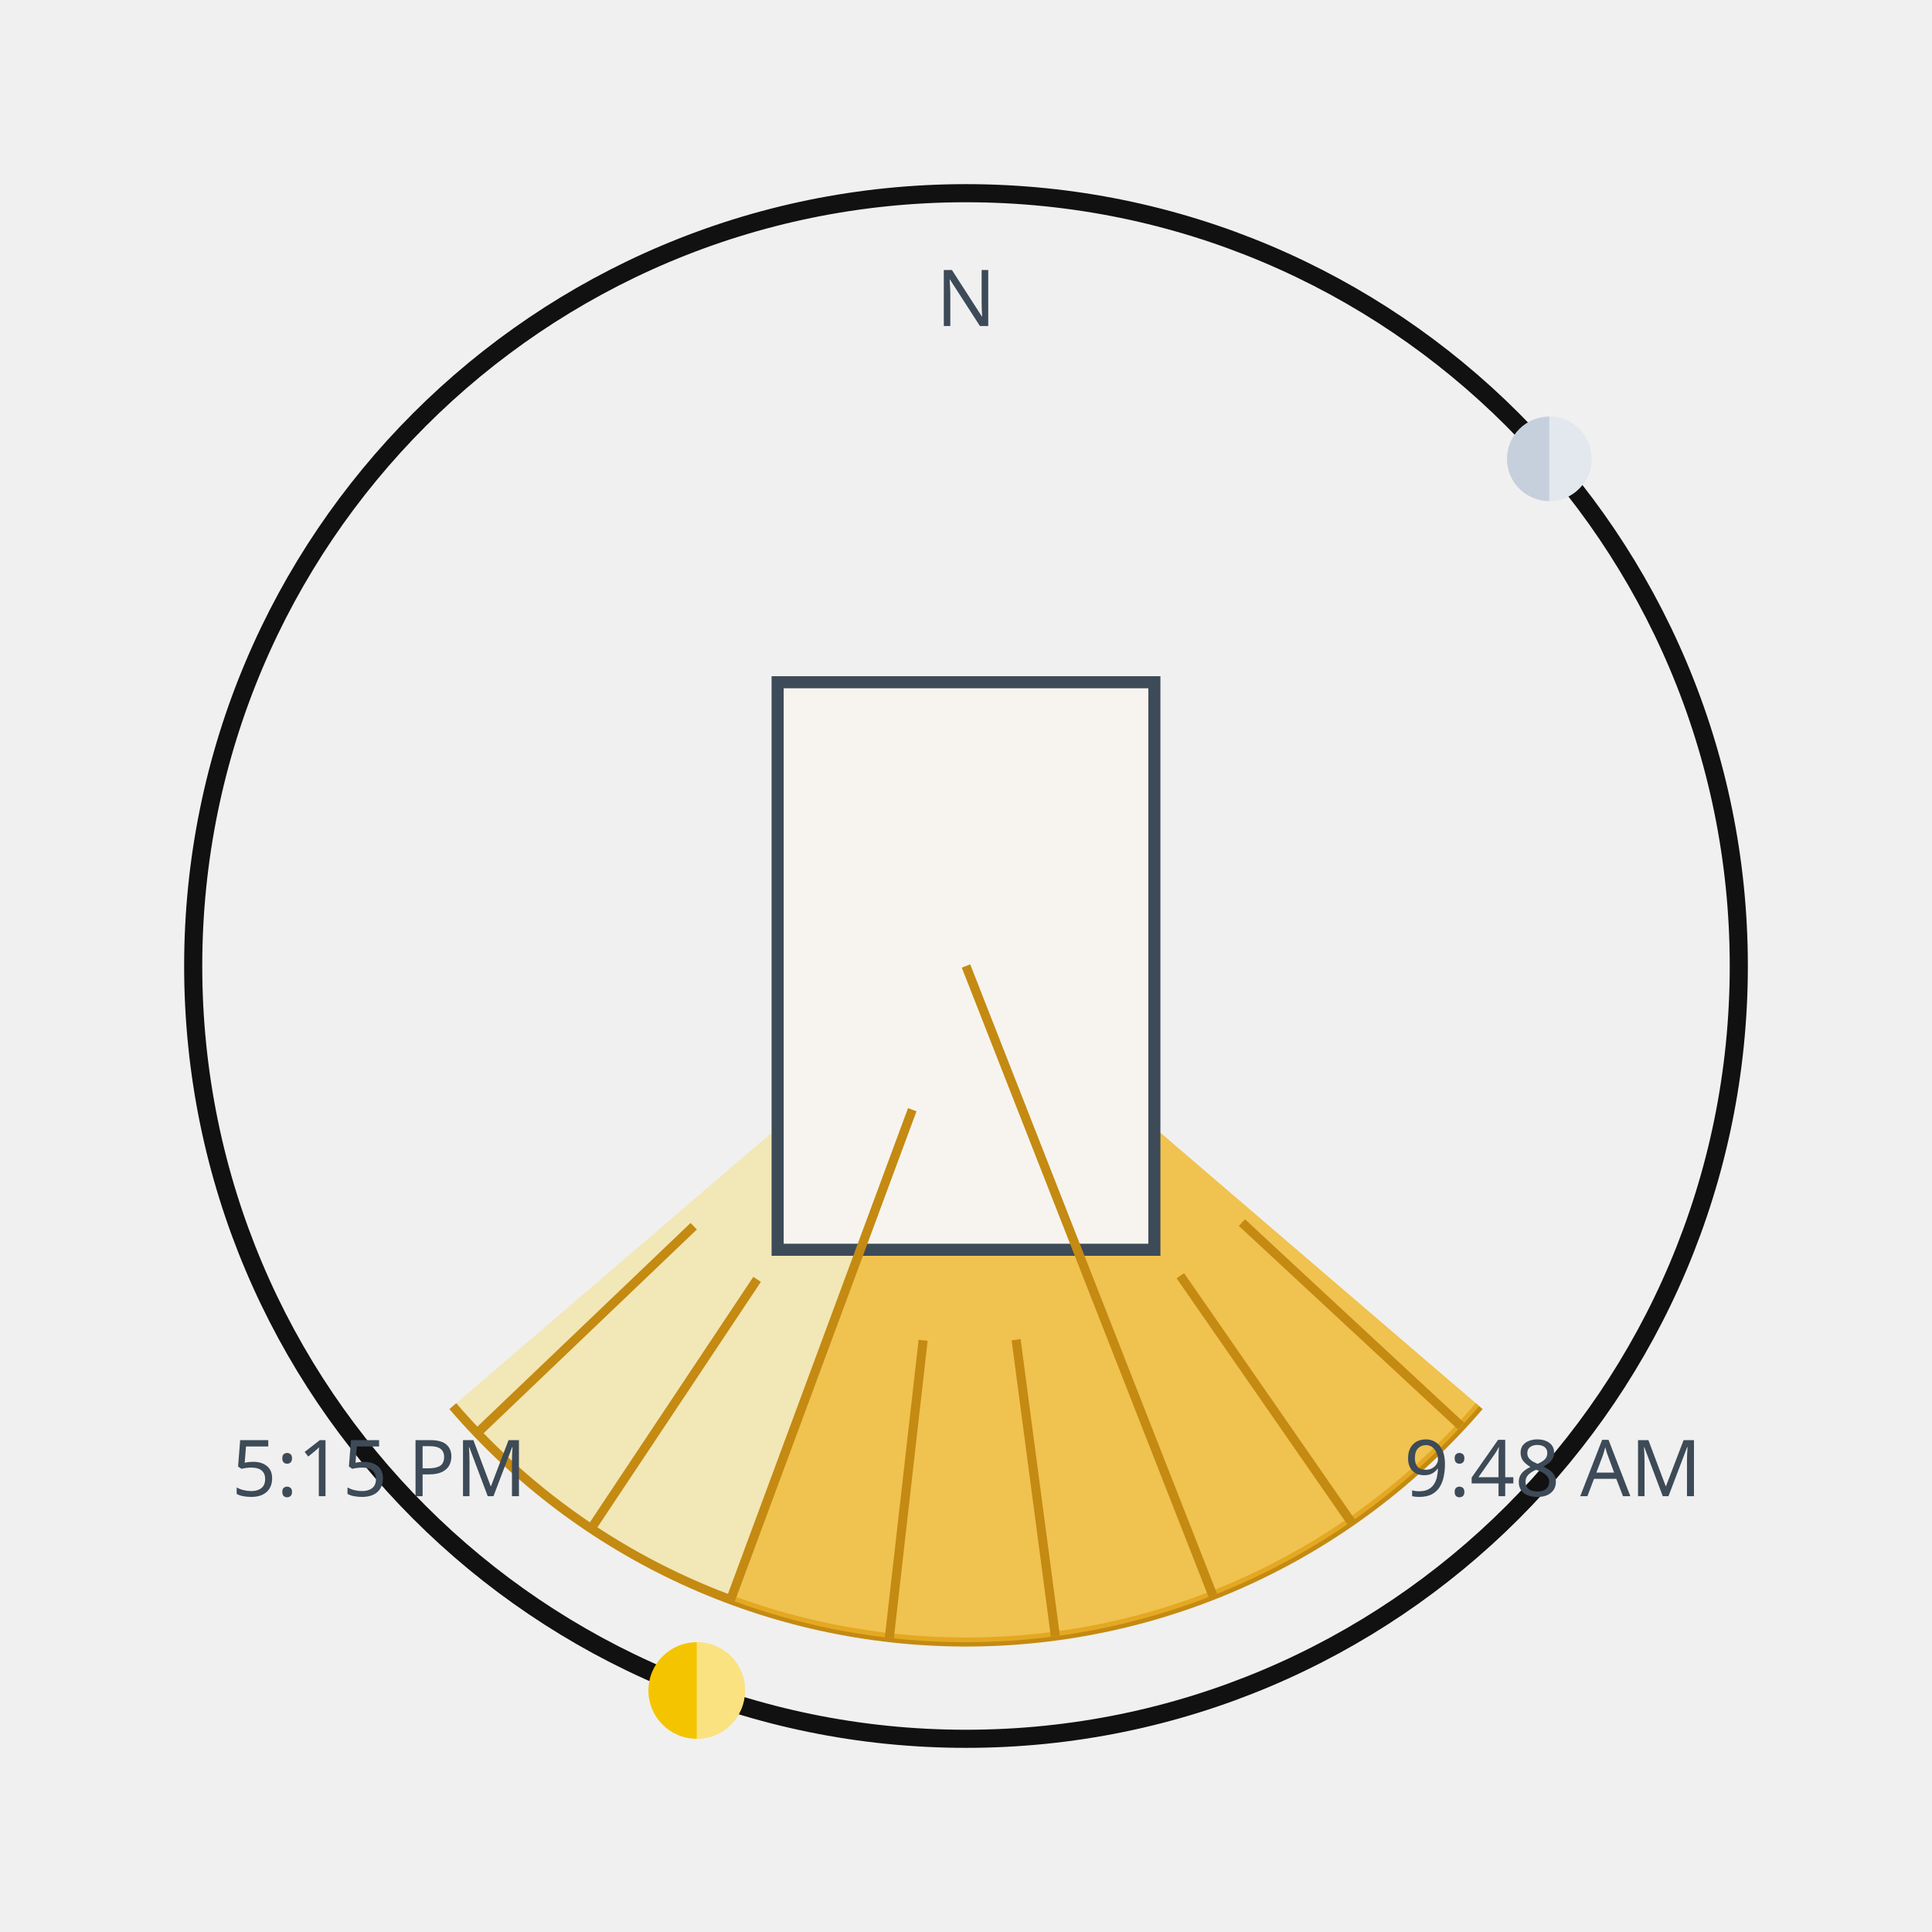
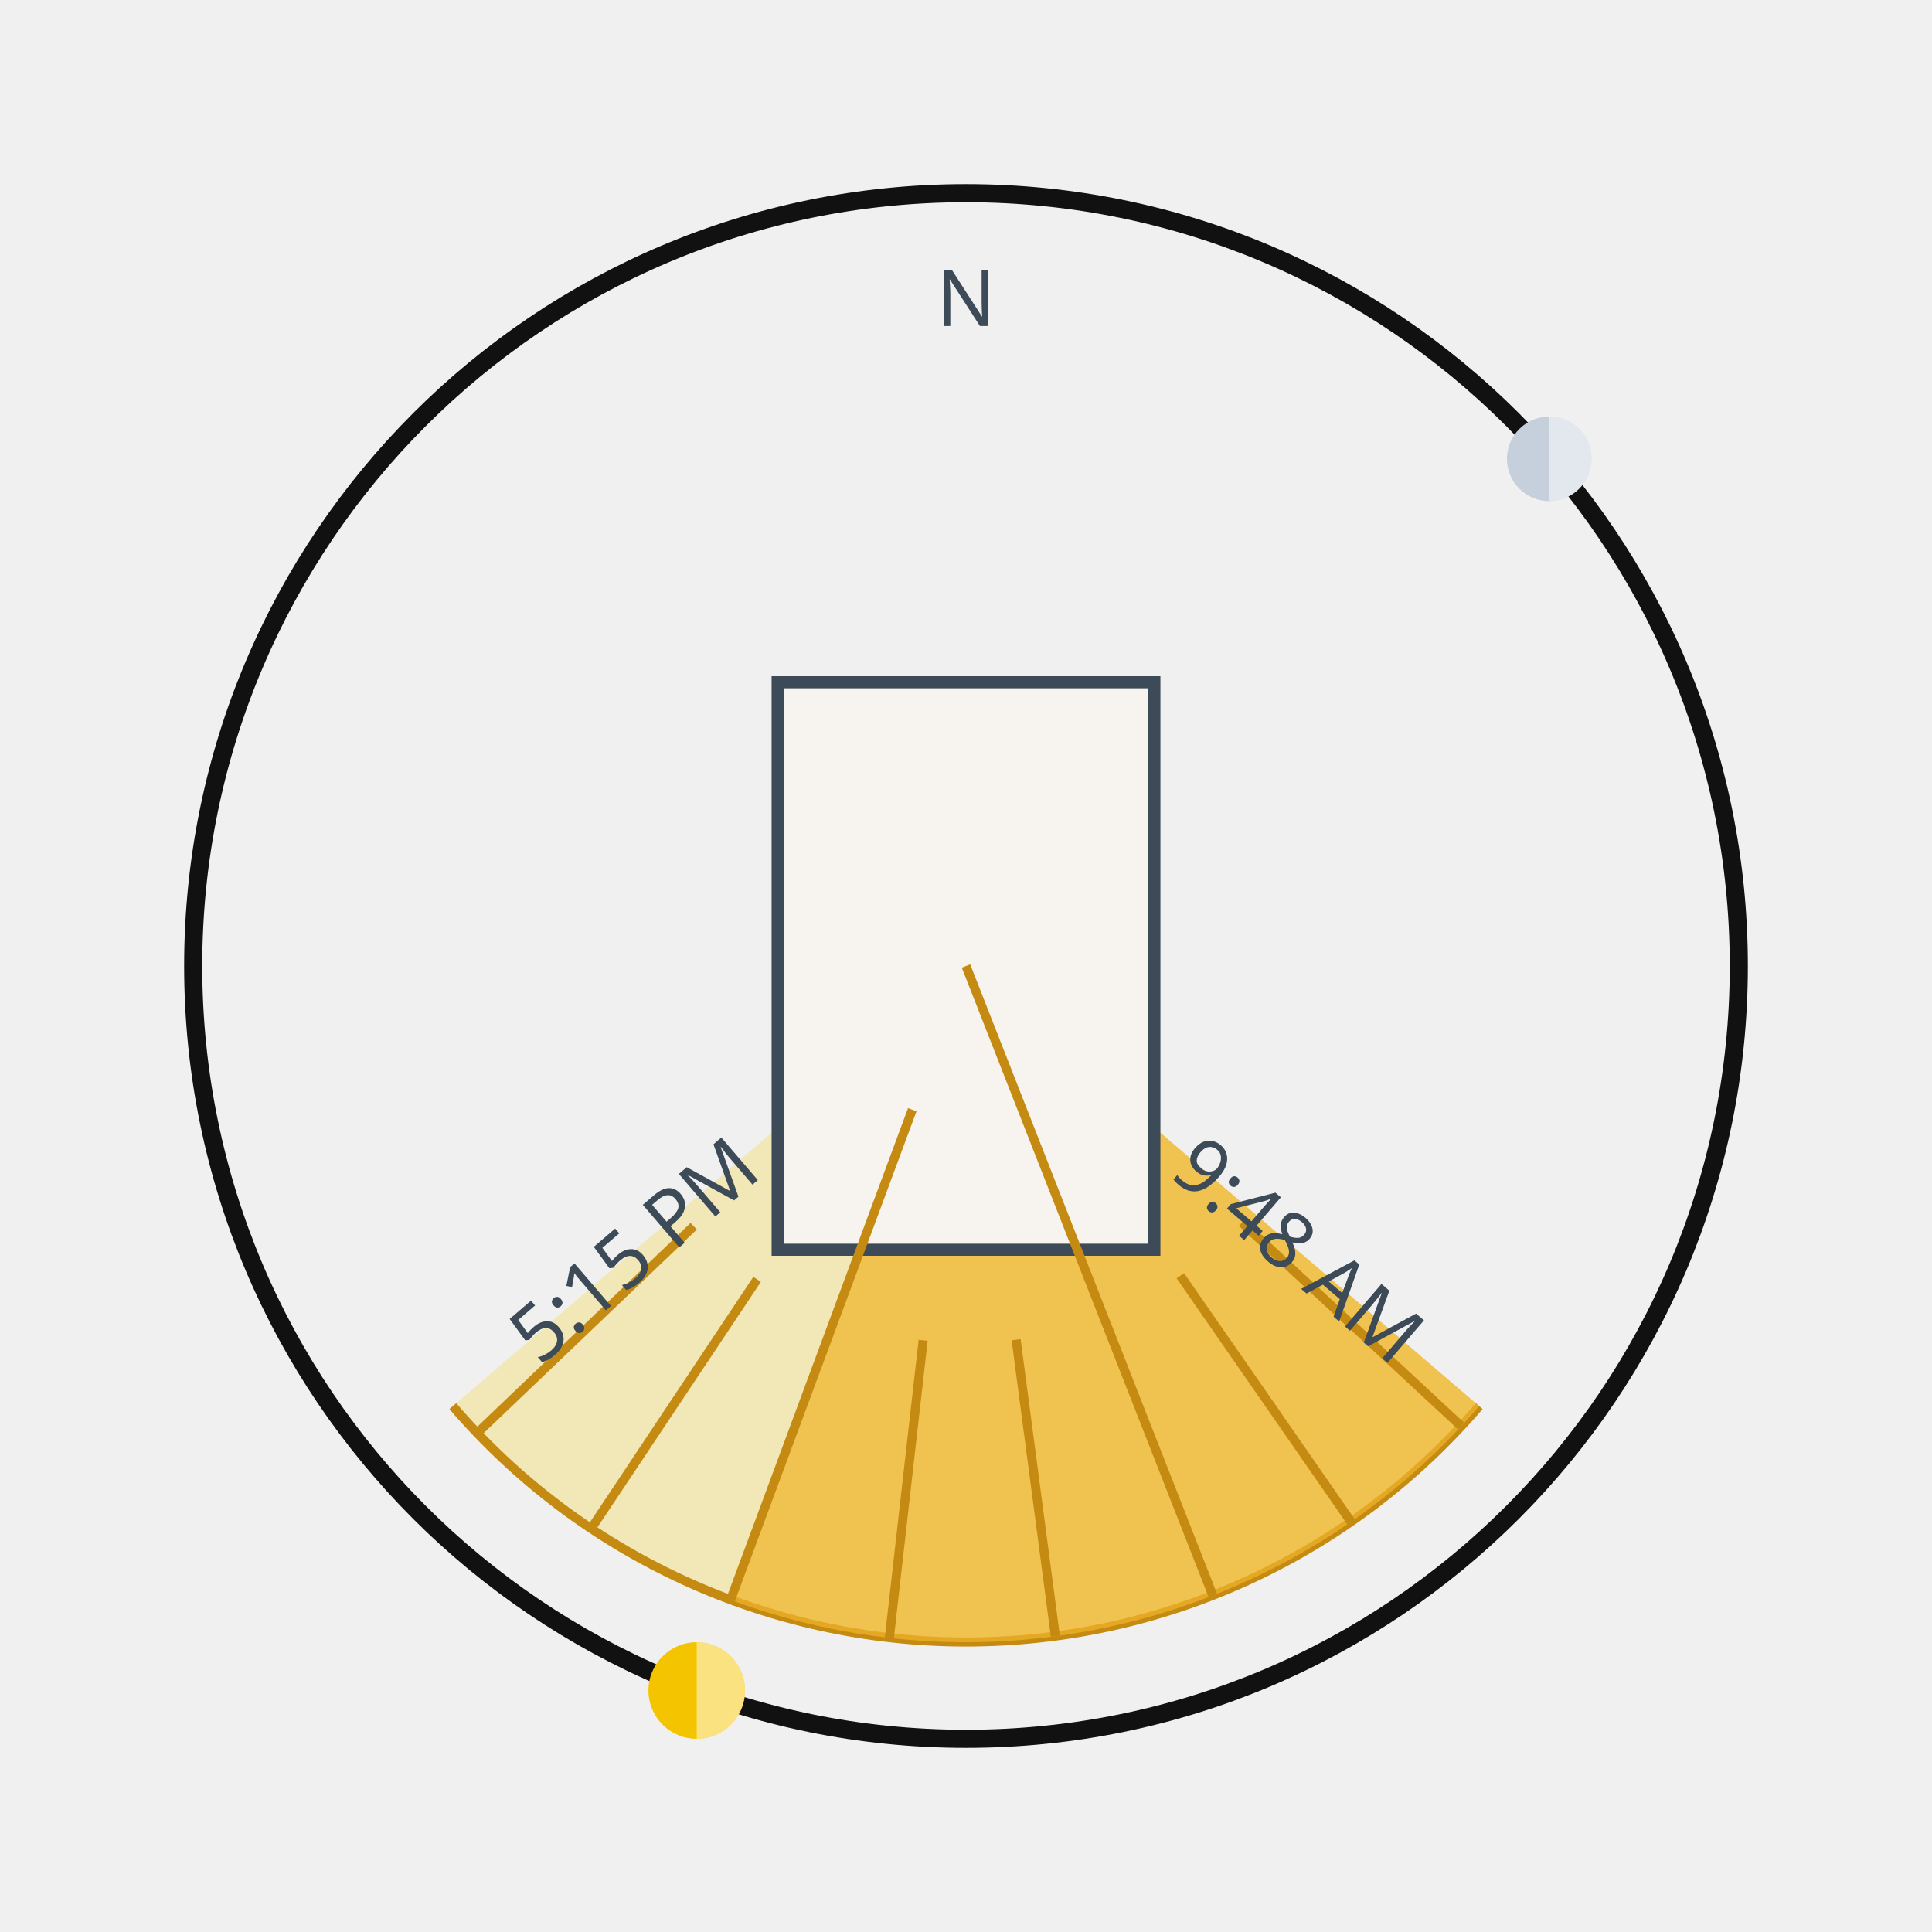
<svg xmlns="http://www.w3.org/2000/svg" width="320" height="320" viewBox="0 0 320 320" font-family="sans-serif" font-size="13">
  <path id="pale" d="M 160.0 160.0 L 245.0 232.9 A 112.0 112.0 0 0 1 75.0 232.9 Z" fill="#f6d84a" fill-opacity="0.35" />
  <path id="rim" d="M 245.0 232.9 A 112.0 112.0 0 0 1 75.0 232.9" fill="none" stroke="#c48a12" stroke-width="1.5" />
  <circle id="ring" cx="160.0" cy="160.0" r="128.0" fill="none" stroke="#111111" stroke-width="3" />
  <path id="strong" d="M 160.0 160.0 L 245.0 232.9 A 112.0 112.0 0 0 1 121.0 265.0 Z" fill="#f0b429" fill-opacity="0.72" />
  <polygon id="house" points="128.8,207.0 128.8,113.0 191.2,113.0 191.2,207.0" fill="#f7f4ef" stroke="#3d4a57" stroke-width="2" />
  <g id="hours">
    <line x1="205.7" y1="202.5" x2="242.0" y2="236.2" stroke="#c48a12" stroke-width="1.5" />
    <line x1="195.5" y1="211.3" x2="223.8" y2="252.1" stroke="#c48a12" stroke-width="1.5" />
    <line x1="160.0" y1="160.0" x2="200.9" y2="264.3" stroke="#c48a12" stroke-width="1.5" />
    <line x1="168.3" y1="221.9" x2="174.8" y2="271.0" stroke="#c48a12" stroke-width="1.5" />
    <line x1="152.9" y1="222.0" x2="147.3" y2="271.3" stroke="#c48a12" stroke-width="1.5" />
    <line x1="151.1" y1="183.8" x2="121.0" y2="265.0" stroke="#c48a12" stroke-width="1.5" />
    <line x1="125.4" y1="211.9" x2="97.9" y2="253.2" stroke="#c48a12" stroke-width="1.5" />
    <line x1="114.9" y1="203.1" x2="79.0" y2="237.4" stroke="#c48a12" stroke-width="1.5" />
  </g>
  <g id="sun">
    <circle cx="115.4" cy="280.0" r="8.0" fill="#f5c400" />
    <path d="M 115.4 272.0 A 8.0 8.0 0 0 1 115.4 288.0 Z" fill="#ffffff" fill-opacity="0.5" />
  </g>
  <g id="moon">
    <circle cx="256.6" cy="76.0" r="7.0" fill="#c5d0dc" />
    <path d="M 256.6 69.0 A 7.0 7.0 0 0 1 256.6 83.0 Z" fill="#ffffff" fill-opacity="0.5" />
  </g>
-   <text id="sunrise" x="257.2" y="243.3" text-anchor="middle" dominant-baseline="middle" fill="#3d4a57">9:48 AM</text>
-   <text id="sunset" x="62.8" y="243.3" text-anchor="middle" dominant-baseline="middle" fill="#3d4a57">5:15 PM</text>
+   <text id="sunrise" x="215.0" y="207.1" text-anchor="middle" dominant-baseline="middle" fill="#3d4a57" transform="rotate(40.6 215.0 207.1)">9:48 AM</text>
+   <text id="sunset" x="105.0" y="207.1" text-anchor="middle" dominant-baseline="middle" fill="#3d4a57" transform="rotate(319.4 105.0 207.1)">5:15 PM</text>
  <text id="north" x="160.0" y="54.0" text-anchor="middle" fill="#3d4a57">N</text>
</svg>
